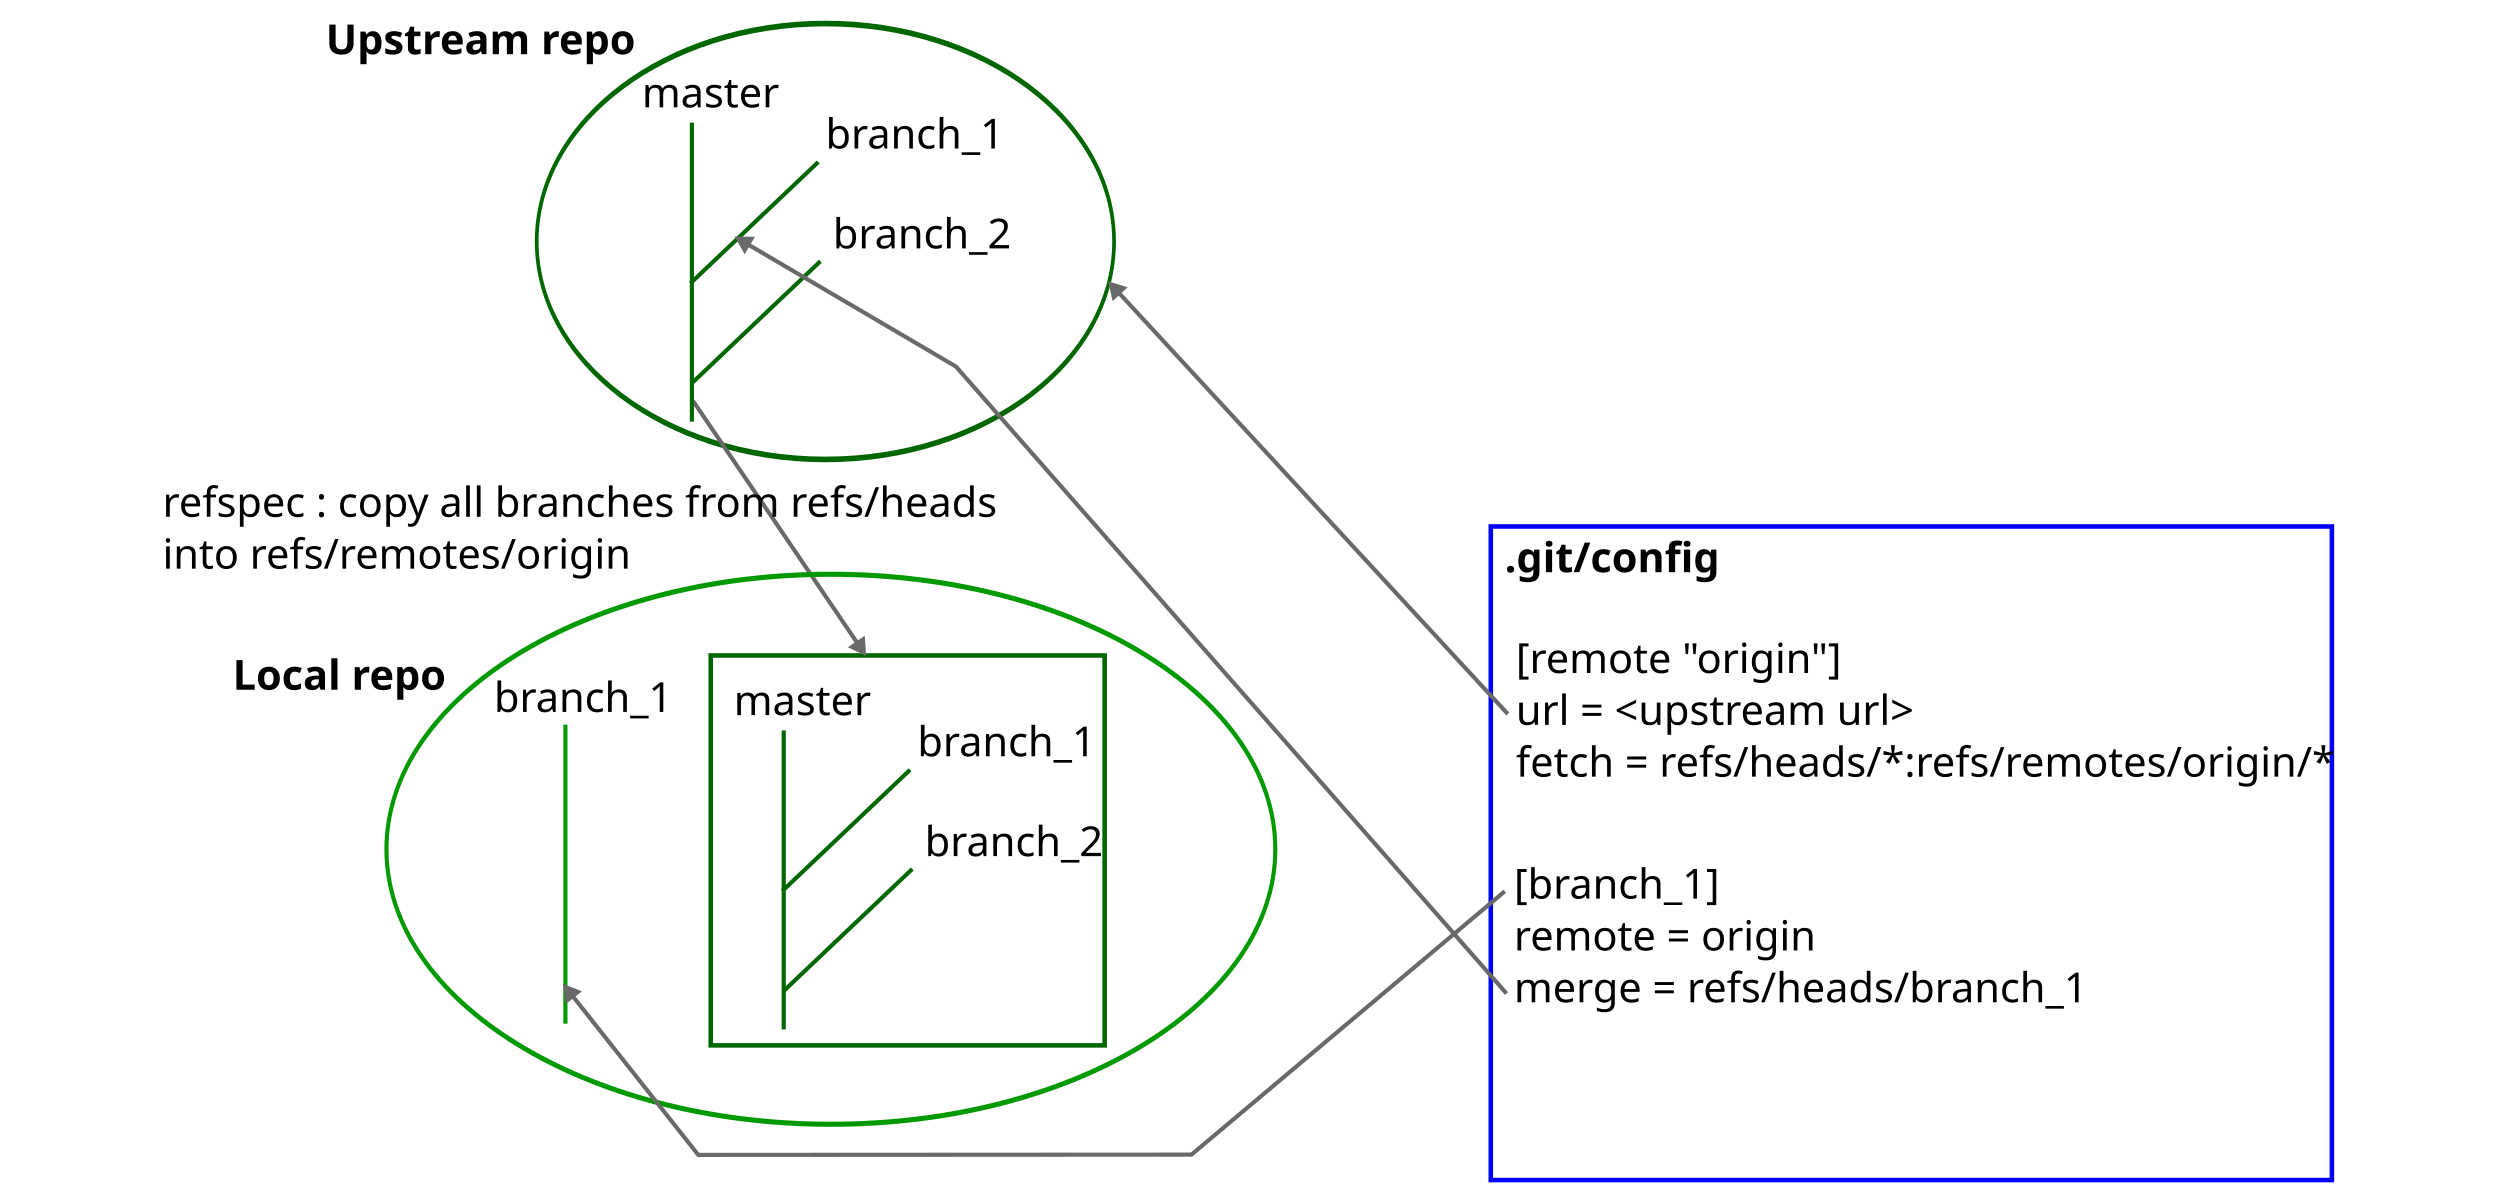
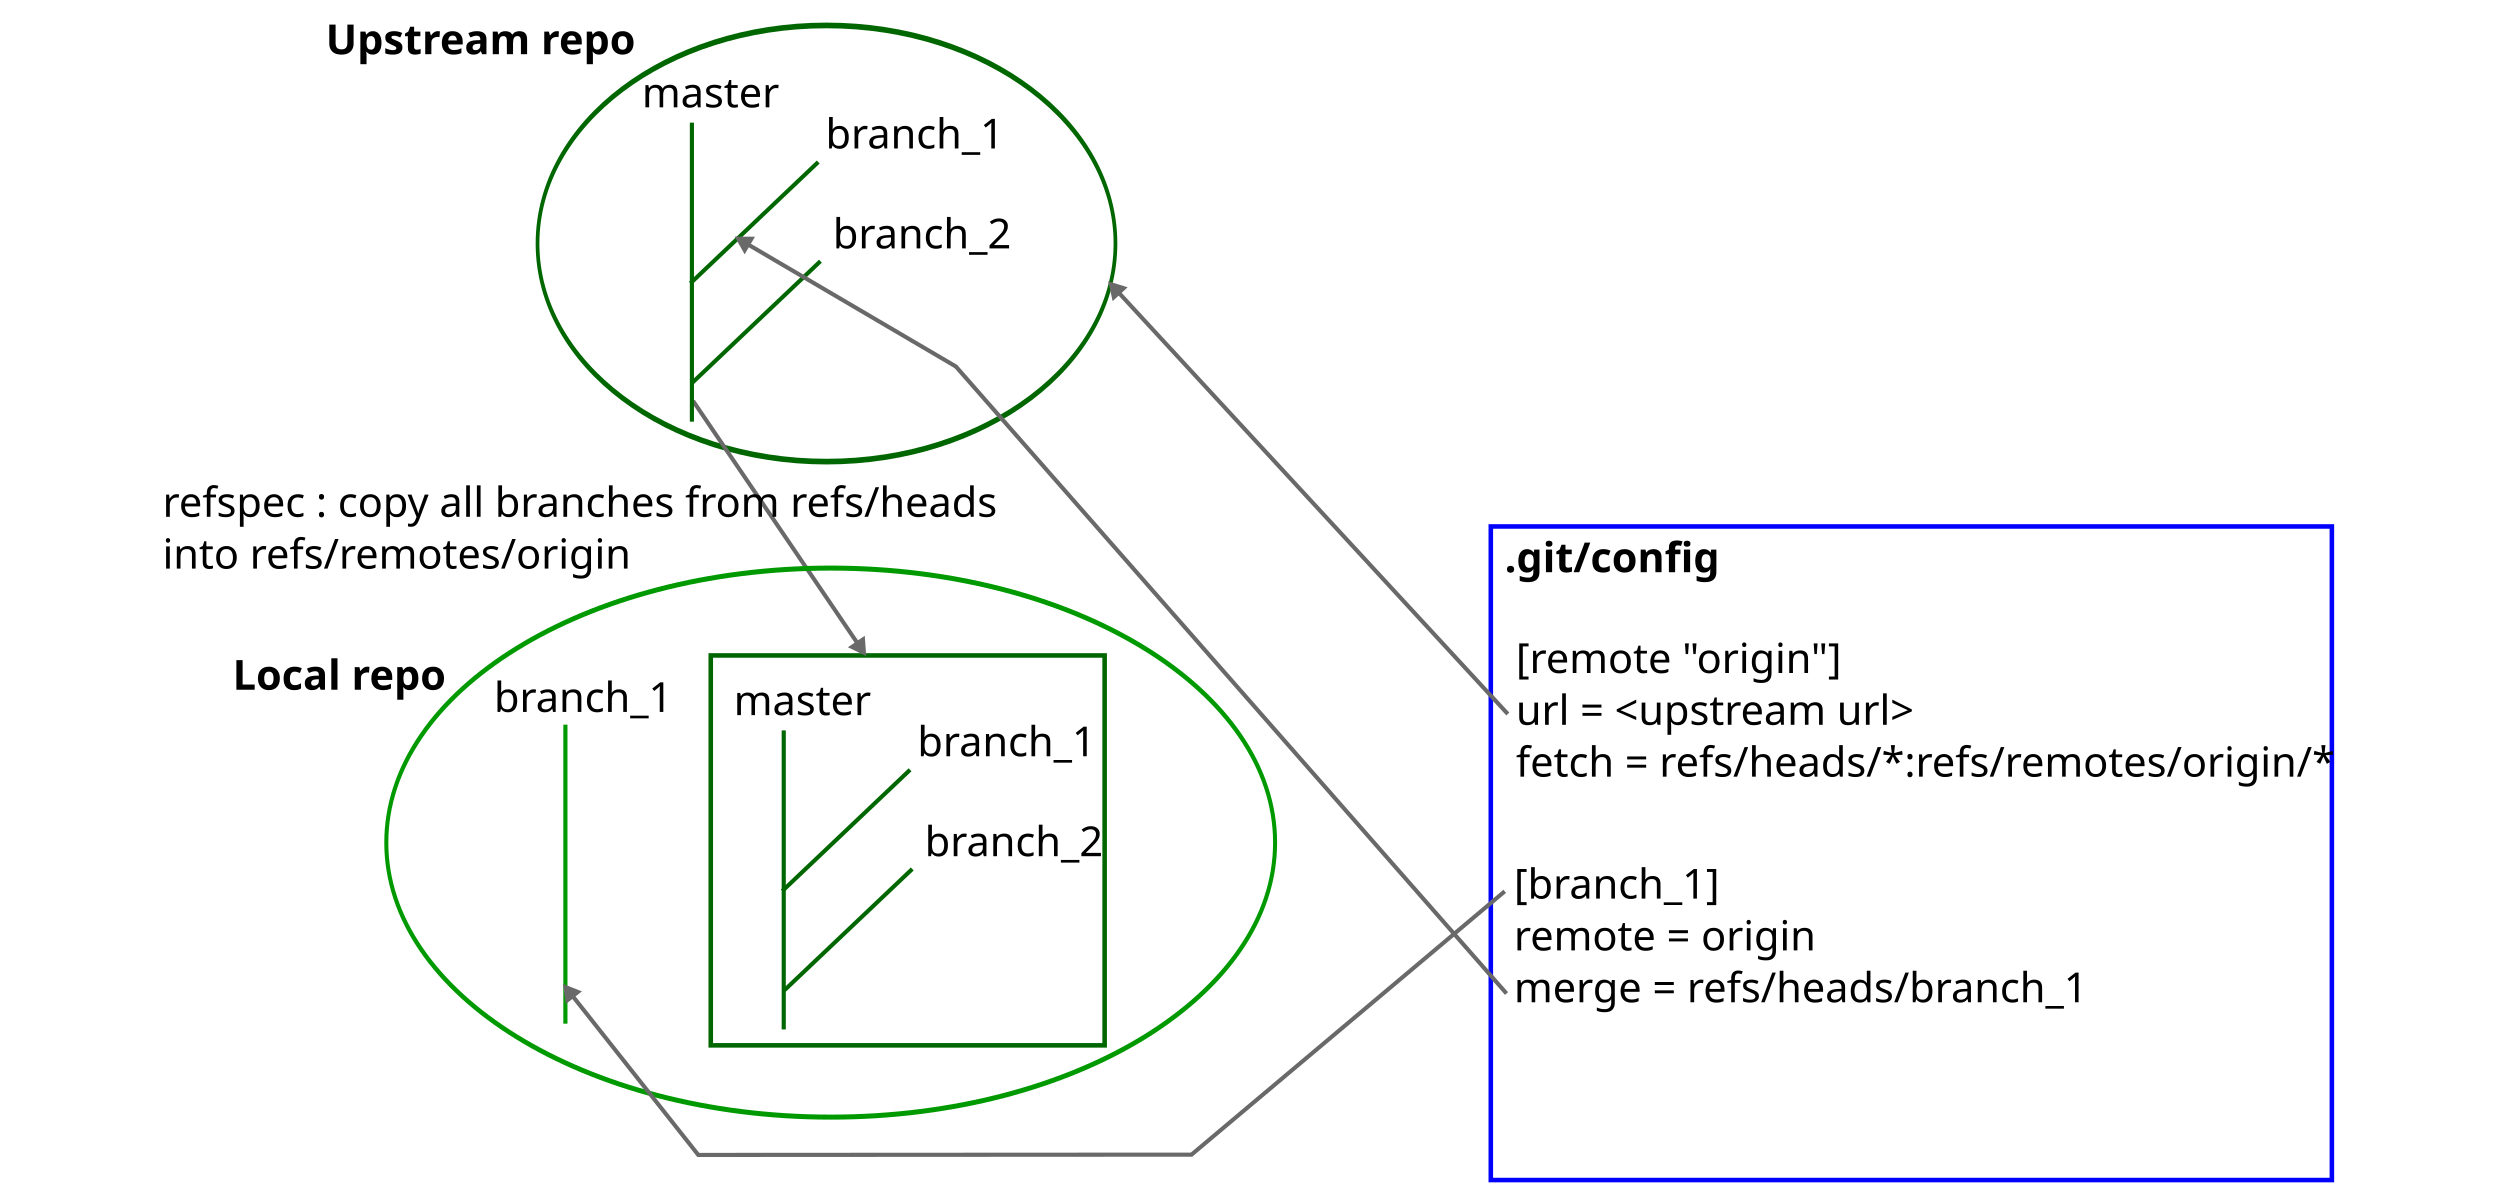
- <svg xmlns="http://www.w3.org/2000/svg" version="1.1" width="602.983" height="290.173" viewBox="0 0 602.983 290.173" id="svg2">
-   <defs id="defs4">
-     <marker refX="0" refY="0" orient="auto" id="TriangleOutM" style="overflow:visible">
-       <path d="m 5.77,0 -8.65,5 0,-10 8.65,5 z" transform="scale(0.4,0.4)" id="path4565" style="fill:#696969;fill-opacity:1;fill-rule:evenodd;stroke:#696969;stroke-width:1pt;stroke-opacity:1" />
-     </marker>
-     <marker refX="0" refY="0" orient="auto" id="marker6723" style="overflow:visible">
-       <path d="m 5.77,0 -8.65,5 0,-10 8.65,5 z" transform="scale(-0.4,-0.4)" id="path6725" style="fill:#696969;fill-opacity:1;fill-rule:evenodd;stroke:#696969;stroke-width:1pt;stroke-opacity:1" />
-     </marker>
-     <marker refX="0" refY="0" orient="auto" id="Arrow1Lstart" style="overflow:visible">
-       <path d="M 0,0 5,-5 -12.5,0 5,5 0,0 Z" transform="matrix(0.8,0,0,0.8,10,0)" id="path4420" style="fill:#000000;fill-opacity:1;fill-rule:evenodd;stroke:#000000;stroke-width:1pt;stroke-opacity:1" />
-     </marker>
-     <marker refX="0" refY="0" orient="auto" id="Arrow1Lend" style="overflow:visible">
-       <path d="M 0,0 5,-5 -12.5,0 5,5 0,0 Z" transform="matrix(-0.8,0,0,-0.8,-10,0)" id="path4423" style="fill:#000000;fill-opacity:1;fill-rule:evenodd;stroke:#000000;stroke-width:1pt;stroke-opacity:1" />
-     </marker>
-     <marker refX="0" refY="0" orient="auto" id="TriangleInM-2" style="overflow:visible">
-       <path d="m 5.77,0 -8.65,5 0,-10 8.65,5 z" transform="scale(-0.4,-0.4)" id="path4556-3" style="fill:#696969;fill-opacity:1;fill-rule:evenodd;stroke:#696969;stroke-width:1pt;stroke-opacity:1" />
-     </marker>
-     <marker refX="0" refY="0" orient="auto" id="TriangleOutM-1" style="overflow:visible">
-       <path d="m 5.77,0 -8.65,5 0,-10 8.65,5 z" transform="scale(0.4,0.4)" id="path4565-3" style="fill:#696969;fill-opacity:1;fill-rule:evenodd;stroke:#696969;stroke-width:1pt;stroke-opacity:1" />
-     </marker>
-     <marker refX="0" refY="0" orient="auto" id="TriangleInM-2-3" style="overflow:visible">
-       <path d="m 5.77,0 -8.65,5 0,-10 8.65,5 z" transform="scale(-0.4,-0.4)" id="path4556-3-7" style="fill:#696969;fill-opacity:1;fill-rule:evenodd;stroke:#696969;stroke-width:1pt;stroke-opacity:1" />
-     </marker>
-     <marker refX="0" refY="0" orient="auto" id="TriangleInM-2-7" style="overflow:visible">
-       <path d="m 5.77,0 -8.65,5 0,-10 8.65,5 z" transform="scale(-0.4,-0.4)" id="path4556-3-6" style="fill:#696969;fill-opacity:1;fill-rule:evenodd;stroke:#696969;stroke-width:1pt;stroke-opacity:1" />
-     </marker>
-     <marker refX="0" refY="0" orient="auto" id="TriangleInM-2-7-2" style="overflow:visible">
-       <path d="m 5.77,0 -8.65,5 0,-10 8.65,5 z" transform="scale(-0.4,-0.4)" id="path4556-3-6-0" style="fill:#696969;fill-opacity:1;fill-rule:evenodd;stroke:#696969;stroke-width:1pt;stroke-opacity:1" />
-     </marker>
-     <marker refX="0" refY="0" orient="auto" id="TriangleOutM-1-4" style="overflow:visible">
-       <path d="m 5.77,0 -8.65,5 0,-10 8.65,5 z" transform="scale(0.4,0.4)" id="path4565-3-7" style="fill:#696969;fill-opacity:1;fill-rule:evenodd;stroke:#696969;stroke-width:1pt;stroke-opacity:1" />
-     </marker>
-     <marker refX="0" refY="0" orient="auto" id="TriangleOutM-1-41" style="overflow:visible">
-       <path d="m 5.77,0 -8.65,5 0,-10 8.65,5 z" transform="scale(0.4,0.4)" id="path4565-3-0" style="fill:#696969;fill-opacity:1;fill-rule:evenodd;stroke:#696969;stroke-width:1pt;stroke-opacity:1" />
-     </marker>
-     <marker refX="0" refY="0" orient="auto" id="TriangleOutM-1-0" style="overflow:visible">
-       <path d="m 5.77,0 -8.65,5 0,-10 8.65,5 z" transform="scale(0.4,0.4)" id="path4565-3-4" style="fill:#696969;fill-opacity:1;fill-rule:evenodd;stroke:#696969;stroke-width:1pt;stroke-opacity:1" />
-     </marker>
-     <marker refX="0" refY="0" orient="auto" id="TriangleOutM-1-5" style="overflow:visible">
-       <path d="m 5.77,0 -8.65,5 0,-10 8.65,5 z" transform="scale(0.4,0.4)" id="path4565-3-8" style="fill:#696969;fill-opacity:1;fill-rule:evenodd;stroke:#696969;stroke-width:1pt;stroke-opacity:1" />
-     </marker>
-   </defs>
-   <g transform="translate(67.33109,-230.6863)" id="layer1">
-     <ellipse cx="210.226" cy="360.68" rx="52.798" ry="26.171" transform="matrix(1.318759,0,0,2.00862,-145.4914,-435.5368)" id="path4142" style="fill:none;stroke:#006600;stroke-width:0.676;stroke-miterlimit:4;stroke-dasharray:none;stroke-opacity:1" />
-     <path d="m 104.096,388.782 95.005,0 0,94.039 -95.005,0 z" id="rect3336-2-6" style="fill:none;stroke:#006600;stroke-width:1.1;stroke-miterlimit:4;stroke-dasharray:none;stroke-opacity:1" />
-     <path d="m 99.825,327.386 40.168,59.198" id="path6715-5" style="fill:none;stroke:#696969;stroke-width:1px;stroke-linecap:butt;stroke-linejoin:miter;stroke-opacity:1;marker-end:url(#TriangleOutM-1)" />
-     <path d="m 99.546,332.389 0,-72.116" id="path6715-5-5" style="fill:none;stroke:#006600;stroke-width:1px;stroke-linecap:butt;stroke-linejoin:miter;stroke-opacity:1;marker-start:none;marker-mid:none;marker-end:none" />
-     <path d="M 99.192,299.017 130.017,269.773" id="path6715-5-5-2" style="fill:none;stroke:#006600;stroke-width:1px;stroke-linecap:butt;stroke-linejoin:miter;stroke-opacity:1;marker-start:none;marker-mid:none;marker-end:none" />
-     <path d="M 99.723,322.933 130.548,293.689" id="path6715-5-5-2-9" style="fill:none;stroke:#006600;stroke-width:1px;stroke-linecap:butt;stroke-linejoin:miter;stroke-opacity:1;marker-start:none;marker-mid:none;marker-end:none" />
-     <text x="87.499" y="256.582" id="text4933" xml:space="preserve" style="font-style:normal;font-variant:normal;font-weight:normal;font-stretch:normal;font-size:10px;line-height:125%;font-family:'Droid Sans';-inkscape-font-specification:'Droid Sans';text-align:start;letter-spacing:0px;word-spacing:0px;writing-mode:lr-tb;text-anchor:start;fill:#000000;fill-opacity:1;stroke:none">
-       <tspan x="87.499" y="256.582" id="tspan4935">master</tspan>
+ <svg xmlns="http://www.w3.org/2000/svg" height="290.17" viewBox="0 0 602.98 290.17" width="602.98">
+   <marker id="a" orient="auto" refX="0" refY="0" style="overflow:visible">
+     <path d="m2.31 0-3.46 2v-4z" style="fill:#696969;fill-rule:evenodd;stroke:#696969;stroke-width:.4pt" />
+   </marker>
+   <g transform="translate(67.33 -230.69)">
+     <g style="fill:none">
+       <ellipse cx="210.23" cy="360.68" rx="52.8" ry="26.17" style="stroke:#060;stroke-width:.68" transform="matrix(1.32 0 0 2.01 -145.49 -435.54)" />
+       <path d="m104.1 388.78h95v94.04h-95z" style="stroke:#060;stroke-width:1.1" />
+       <path d="m99.83 327.39 40.17 59.2" style="stroke:#696969;marker-end:url(#a)" />
+       <g style="stroke:#060">
+         <path d="m99.55 332.39v-72.12" />
+         <path d="m99.19 299.02 30.83-29.25" />
+         <path d="m99.72 322.93 30.83-29.24" />
+       </g>
+     </g>
+     <g style="font-size:10;font-family:Droid Sans;letter-spacing:0;word-spacing:0">
+       <text x="87.5" y="256.58">
+         <tspan x="87.5" y="256.58">master</tspan>
+       </text>
+       <text x="131.79" y="266.5">
+         <tspan x="131.79" y="266.5">branch_1</tspan>
+       </text>
+       <text x="133.56" y="290.6">
+         <tspan x="133.56" y="290.6">branch_2</tspan>
+       </text>
+     </g>
+     <path d="m292.24 357.67h202.86v157.64h-202.86z" style="fill:none;stroke:#00f;stroke-width:1.1" />
+     <g style="font-size:10;font-family:Droid Sans;letter-spacing:0;word-spacing:0">
+       <text x="295.58" y="368.7">
+         <tspan style="font-weight:bold" x="295.58" y="368.7">.git/config</tspan>
+       </text>
+       <text x="298.3" xml:space="preserve" y="393.01">
+         <tspan x="298.3" y="393.01">[remote "origin"]</tspan>
+         <tspan x="298.3" y="405.51">url = &lt;upstream url&gt;</tspan>
+         <tspan x="298.3" y="418.01">fetch = refs/heads/*:refs/remotes/origin/* </tspan>
+       </text>
+       <text x="297.83" y="447.42">
+         <tspan x="297.83" y="447.42">[branch_1]</tspan>
+         <tspan x="297.83" y="459.92">remote = origin</tspan>
+         <tspan x="297.83" y="472.42">merge = refs/heads/branch_1</tspan>
+       </text>
+     </g>
+     <g style="fill:none">
+       <ellipse cx="210.23" cy="360.68" rx="52.8" ry="26.17" style="stroke:#090;stroke-width:.48" transform="matrix(2.03 0 0 2.53 -293.74 -478.6)" />
+       <g style="stroke:#060">
+         <path d="m121.7 478.98v-72.12" />
+         <path d="m121.34 445.61 30.83-29.25" />
+         <path d="m121.87 469.52 30.83-29.24" />
+       </g>
+     </g>
+     <g style="font-size:10;font-family:Droid Sans;letter-spacing:0;word-spacing:0">
+       <text x="109.65" y="403.17">
+         <tspan x="109.65" y="403.17">master</tspan>
+       </text>
+       <text x="153.94" y="413.09">
+         <tspan x="153.94" y="413.09">branch_1</tspan>
+       </text>
+       <text x="155.71" y="437.19">
+         <tspan x="155.71" y="437.19">branch_2</tspan>
+       </text>
+     </g>
+     <path d="m69.04 477.59v-72.12" style="fill:none;stroke:#090" />
+     <text style="font-size:10;font-family:Droid Sans;letter-spacing:0;word-spacing:0" x="51.82" y="402.4">
+       <tspan x="51.82" y="402.4">branch_1</tspan>
    </text>
-     <text x="131.788" y="266.503" id="text4937" xml:space="preserve" style="font-style:normal;font-variant:normal;font-weight:normal;font-stretch:normal;font-size:10px;line-height:125%;font-family:'Droid Sans';-inkscape-font-specification:'Droid Sans';text-align:start;letter-spacing:0px;word-spacing:0px;writing-mode:lr-tb;text-anchor:start;fill:#000000;fill-opacity:1;stroke:none">
-       <tspan x="131.788" y="266.503" id="tspan4939">branch_1</tspan>
-     </text>
-     <text x="133.56" y="290.596" id="text4941" xml:space="preserve" style="font-style:normal;font-variant:normal;font-weight:normal;font-stretch:normal;font-size:10px;line-height:125%;font-family:'Droid Sans';-inkscape-font-specification:'Droid Sans';text-align:start;letter-spacing:0px;word-spacing:0px;writing-mode:lr-tb;text-anchor:start;fill:#000000;fill-opacity:1;stroke:none">
-       <tspan x="133.56" y="290.596" id="tspan4943">branch_2</tspan>
-     </text>
-     <path d="m 292.239,357.672 202.862,0 0,157.637 -202.862,0 z" id="rect3336-2-6-3" style="fill:none;stroke:#0000ff;stroke-width:1.1;stroke-miterlimit:4;stroke-dasharray:none;stroke-opacity:1" />
-     <text x="295.582" y="368.701" id="text4963" xml:space="preserve" style="font-style:normal;font-variant:normal;font-weight:normal;font-stretch:normal;font-size:10px;line-height:125%;font-family:'Droid Sans';-inkscape-font-specification:'Droid Sans';text-align:start;letter-spacing:0px;word-spacing:0px;writing-mode:lr-tb;text-anchor:start;fill:#000000;fill-opacity:1;stroke:none">
-       <tspan x="295.582" y="368.701" id="tspan4965" style="font-weight:bold">.git/config</tspan>
-     </text>
-     <text x="298.297" y="393.013" id="text4967" xml:space="preserve" style="font-style:normal;font-variant:normal;font-weight:normal;font-stretch:normal;font-size:10px;line-height:125%;font-family:'Droid Sans';-inkscape-font-specification:'Droid Sans';text-align:start;letter-spacing:0px;word-spacing:0px;writing-mode:lr-tb;text-anchor:start;fill:#000000;fill-opacity:1;stroke:none">
-       <tspan x="298.297" y="393.013" id="tspan4969">[remote "origin"]</tspan>
-       <tspan x="298.297" y="405.513" id="tspan4971">url = &lt;upstream url&gt;</tspan>
-       <tspan x="298.297" y="418.013" id="tspan4973">fetch = refs/heads/*:refs/remotes/origin/* </tspan>
-     </text>
-     <text x="297.832" y="447.424" id="text4979" xml:space="preserve" style="font-style:normal;font-variant:normal;font-weight:normal;font-stretch:normal;font-size:10px;line-height:125%;font-family:'Droid Sans';-inkscape-font-specification:'Droid Sans';text-align:start;letter-spacing:0px;word-spacing:0px;writing-mode:lr-tb;text-anchor:start;fill:#000000;fill-opacity:1;stroke:none">
-       <tspan x="297.832" y="447.424" id="tspan4981">[branch_1]</tspan>
-       <tspan x="297.832" y="459.924" id="tspan4983">remote = origin</tspan>
-       <tspan x="297.832" y="472.424" id="tspan4985">merge = refs/heads/branch_1</tspan>
-     </text>
-     <ellipse cx="210.226" cy="360.68" rx="52.798" ry="26.171" transform="matrix(2.030231,0,0,2.534444,-293.7371,-478.5996)" id="path4142-5" style="fill:none;stroke:#009900;stroke-width:0.485;stroke-miterlimit:4;stroke-dasharray:none;stroke-opacity:1" />
-     <path d="m 121.698,478.98 0,-72.116" id="path6715-5-5-6" style="fill:none;stroke:#006600;stroke-width:1px;stroke-linecap:butt;stroke-linejoin:miter;stroke-opacity:1;marker-start:none;marker-mid:none;marker-end:none" />
-     <path d="M 121.343,445.609 152.168,416.364" id="path6715-5-5-2-1" style="fill:none;stroke:#006600;stroke-width:1px;stroke-linecap:butt;stroke-linejoin:miter;stroke-opacity:1;marker-start:none;marker-mid:none;marker-end:none" />
-     <path d="m 121.875,469.525 30.825,-29.244" id="path6715-5-5-2-9-6" style="fill:none;stroke:#006600;stroke-width:1px;stroke-linecap:butt;stroke-linejoin:miter;stroke-opacity:1;marker-start:none;marker-mid:none;marker-end:none" />
-     <text x="109.651" y="403.173" id="text4933-3" xml:space="preserve" style="font-style:normal;font-variant:normal;font-weight:normal;font-stretch:normal;font-size:10px;line-height:125%;font-family:'Droid Sans';-inkscape-font-specification:'Droid Sans';text-align:start;letter-spacing:0px;word-spacing:0px;writing-mode:lr-tb;text-anchor:start;fill:#000000;fill-opacity:1;stroke:none">
-       <tspan x="109.651" y="403.173" id="tspan4935-4">master</tspan>
-     </text>
-     <text x="153.94" y="413.094" id="text4937-4" xml:space="preserve" style="font-style:normal;font-variant:normal;font-weight:normal;font-stretch:normal;font-size:10px;line-height:125%;font-family:'Droid Sans';-inkscape-font-specification:'Droid Sans';text-align:start;letter-spacing:0px;word-spacing:0px;writing-mode:lr-tb;text-anchor:start;fill:#000000;fill-opacity:1;stroke:none">
-       <tspan x="153.94" y="413.094" id="tspan4939-1">branch_1</tspan>
-     </text>
-     <text x="155.712" y="437.187" id="text4941-4" xml:space="preserve" style="font-style:normal;font-variant:normal;font-weight:normal;font-stretch:normal;font-size:10px;line-height:125%;font-family:'Droid Sans';-inkscape-font-specification:'Droid Sans';text-align:start;letter-spacing:0px;word-spacing:0px;writing-mode:lr-tb;text-anchor:start;fill:#000000;fill-opacity:1;stroke:none">
-       <tspan x="155.712" y="437.187" id="tspan4943-3">branch_2</tspan>
-     </text>
-     <path d="m 69.042,477.588 0,-72.116" id="path6715-5-5-7" style="fill:none;stroke:#009900;stroke-width:1px;stroke-linecap:butt;stroke-linejoin:miter;stroke-opacity:1;marker-start:none;marker-mid:none;marker-end:none" />
-     <text x="51.818" y="402.404" id="text4937-3" xml:space="preserve" style="font-style:normal;font-variant:normal;font-weight:normal;font-stretch:normal;font-size:10px;line-height:125%;font-family:'Droid Sans';-inkscape-font-specification:'Droid Sans';text-align:start;letter-spacing:0px;word-spacing:0px;writing-mode:lr-tb;text-anchor:start;fill:#000000;fill-opacity:1;stroke:none">
-       <tspan x="51.818" y="402.404" id="tspan4939-6">branch_1</tspan>
-     </text>
-     <path d="M 296.344,402.896 201.876,300.611" id="path6715-5-0" style="fill:none;stroke:#696969;stroke-width:1px;stroke-linecap:butt;stroke-linejoin:miter;stroke-opacity:1;marker-end:url(#TriangleOutM-1)" />
-     <path d="m 295.6,445.667 -75.551,63.506 -118.963,0.069 -30.87,-39.035" id="path6715-5-7" style="fill:none;stroke:#696969;stroke-width:1px;stroke-linecap:butt;stroke-linejoin:miter;stroke-opacity:1;marker-end:url(#TriangleOutM-1)" />
-     <path d="M 296.028,470.318 163.221,319.089 112.299,289.186" id="path6715-5-0-8" style="fill:none;stroke:#696969;stroke-width:1px;stroke-linecap:butt;stroke-linejoin:miter;stroke-opacity:1;marker-end:url(#TriangleOutM-1)" />
-     <text x="-28.112" y="355.338" id="text5151" xml:space="preserve" style="font-style:normal;font-variant:normal;font-weight:normal;font-stretch:normal;font-size:10px;line-height:125%;font-family:'Droid Sans';-inkscape-font-specification:'Droid Sans';text-align:start;letter-spacing:0px;word-spacing:0px;writing-mode:lr-tb;text-anchor:start;fill:#000000;fill-opacity:1;stroke:none">
-       <tspan x="-28.112" y="355.338" id="tspan5153">refspec : copy all branches from refs/heads</tspan>
-       <tspan x="-28.112" y="367.838" id="tspan5155">into refs/remotes/origin</tspan>
-     </text>
-     <text x="11.254" y="243.766" id="text5157" xml:space="preserve" style="font-style:normal;font-variant:normal;font-weight:normal;font-stretch:normal;font-size:10px;line-height:125%;font-family:'Droid Sans';-inkscape-font-specification:'Droid Sans';text-align:start;letter-spacing:0px;word-spacing:0px;writing-mode:lr-tb;text-anchor:start;fill:#000000;fill-opacity:1;stroke:none">
-       <tspan x="11.254" y="243.766" id="tspan5159" style="font-weight:bold">Upstream repo</tspan>
-     </text>
-     <text x="-11.217" y="397.051" id="text5161" xml:space="preserve" style="font-style:normal;font-variant:normal;font-weight:normal;font-stretch:normal;font-size:10px;line-height:125%;font-family:'Droid Sans';-inkscape-font-specification:'Droid Sans';text-align:start;letter-spacing:0px;word-spacing:0px;writing-mode:lr-tb;text-anchor:start;fill:#000000;fill-opacity:1;stroke:none">
-       <tspan x="-11.217" y="397.051" id="tspan5163" style="font-weight:bold">Local repo</tspan>
-     </text>
+     <g style="fill:none;stroke:#696969;marker-end:url(#a)">
+       <path d="m296.34 402.9-94.46-102.29" />
+       <path d="m295.6 445.67-75.55 63.51-118.96.07-30.87-39.03" />
+       <path d="m296.03 470.32-132.81-151.23-50.92-29.9" />
+     </g>
+     <g style="font-size:10;font-family:Droid Sans;letter-spacing:0;word-spacing:0">
+       <text x="-28.11" y="355.34">
+         <tspan x="-28.11" y="355.34">refspec : copy all branches from refs/heads</tspan>
+         <tspan x="-28.11" y="367.84">into refs/remotes/origin</tspan>
+       </text>
+       <text x="11.25" y="243.77">
+         <tspan style="font-weight:bold" x="11.25" y="243.77">Upstream repo</tspan>
+       </text>
+       <text x="-11.22" y="397.05">
+         <tspan style="font-weight:bold" x="-11.22" y="397.05">Local repo</tspan>
+       </text>
+     </g>
  </g>
</svg>
